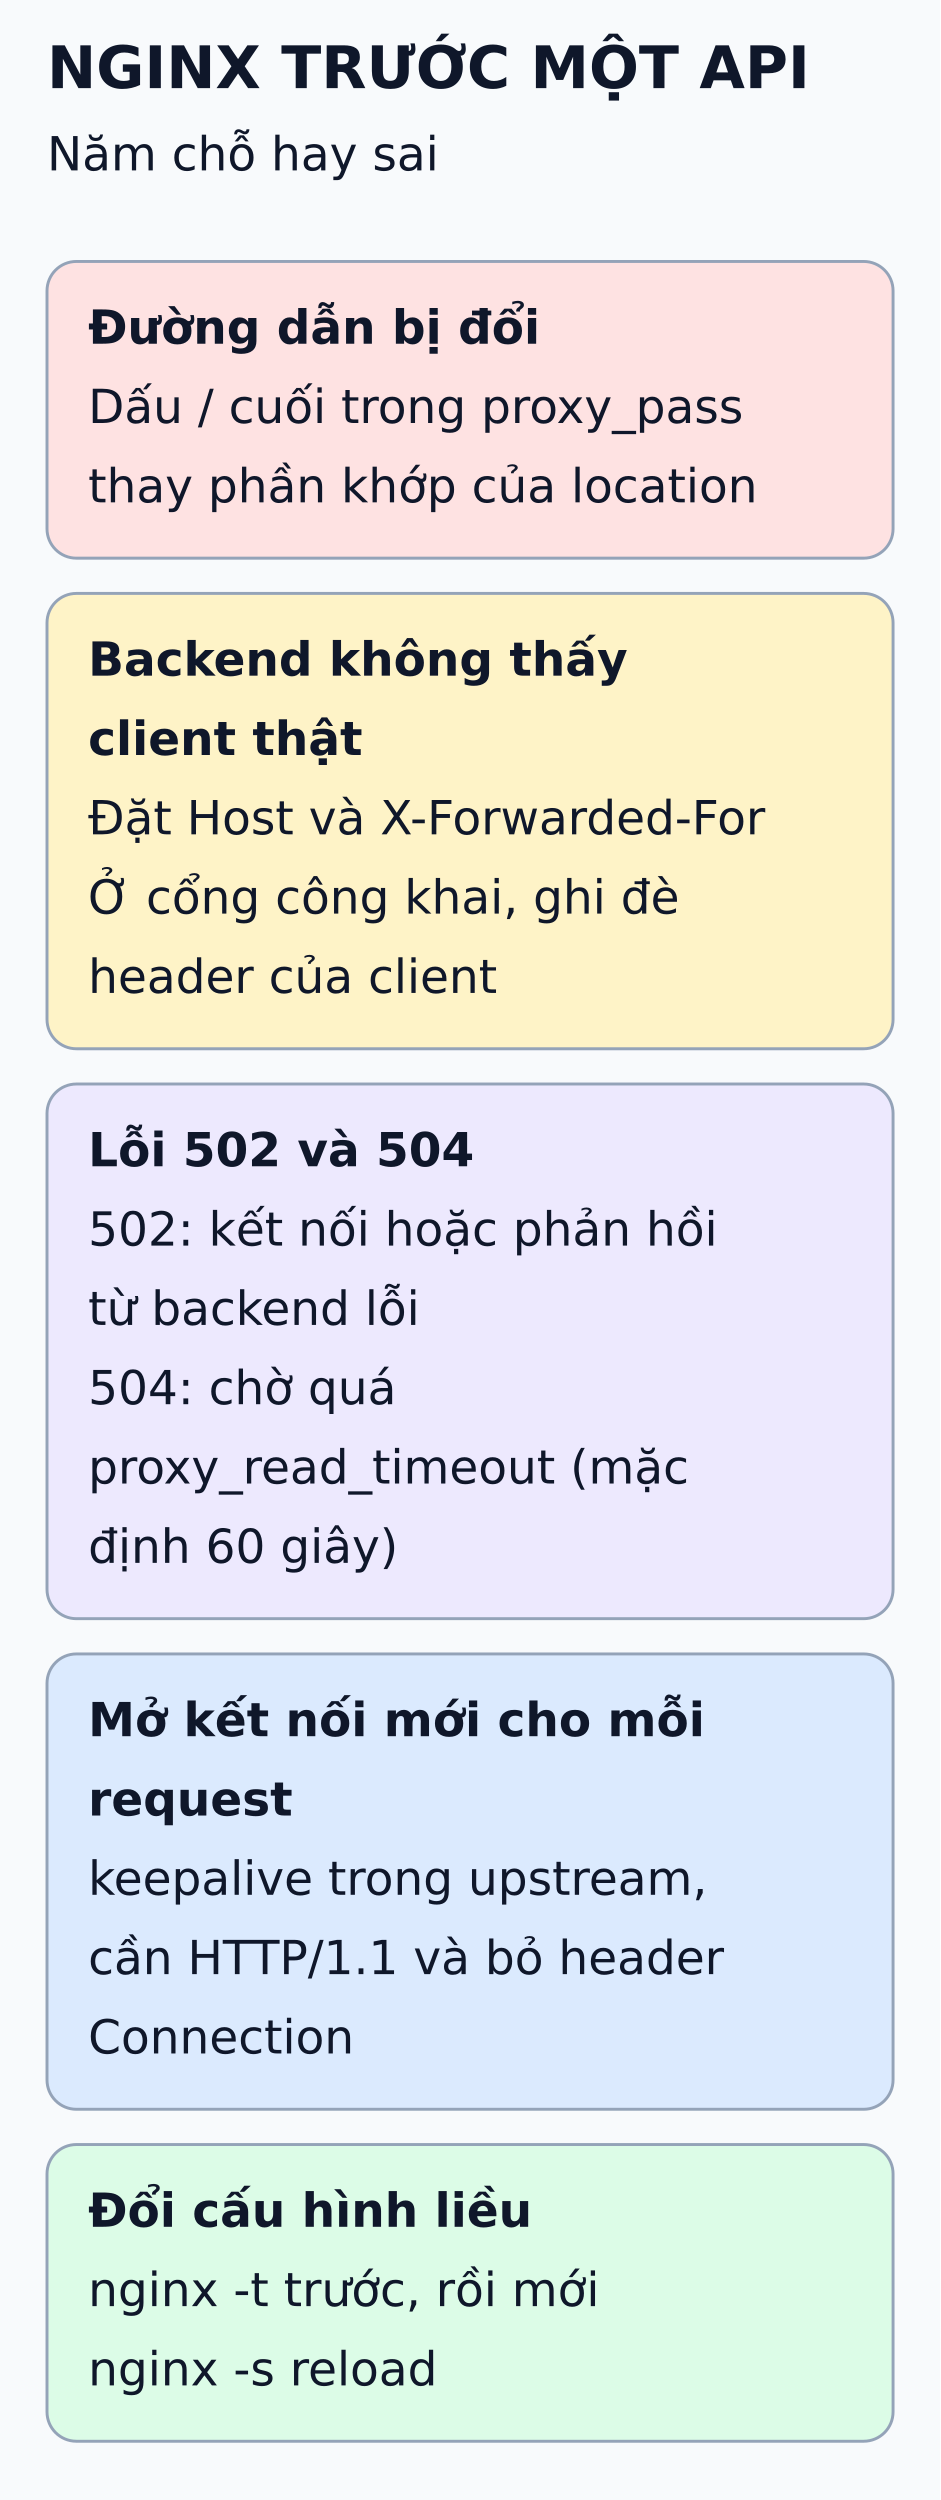
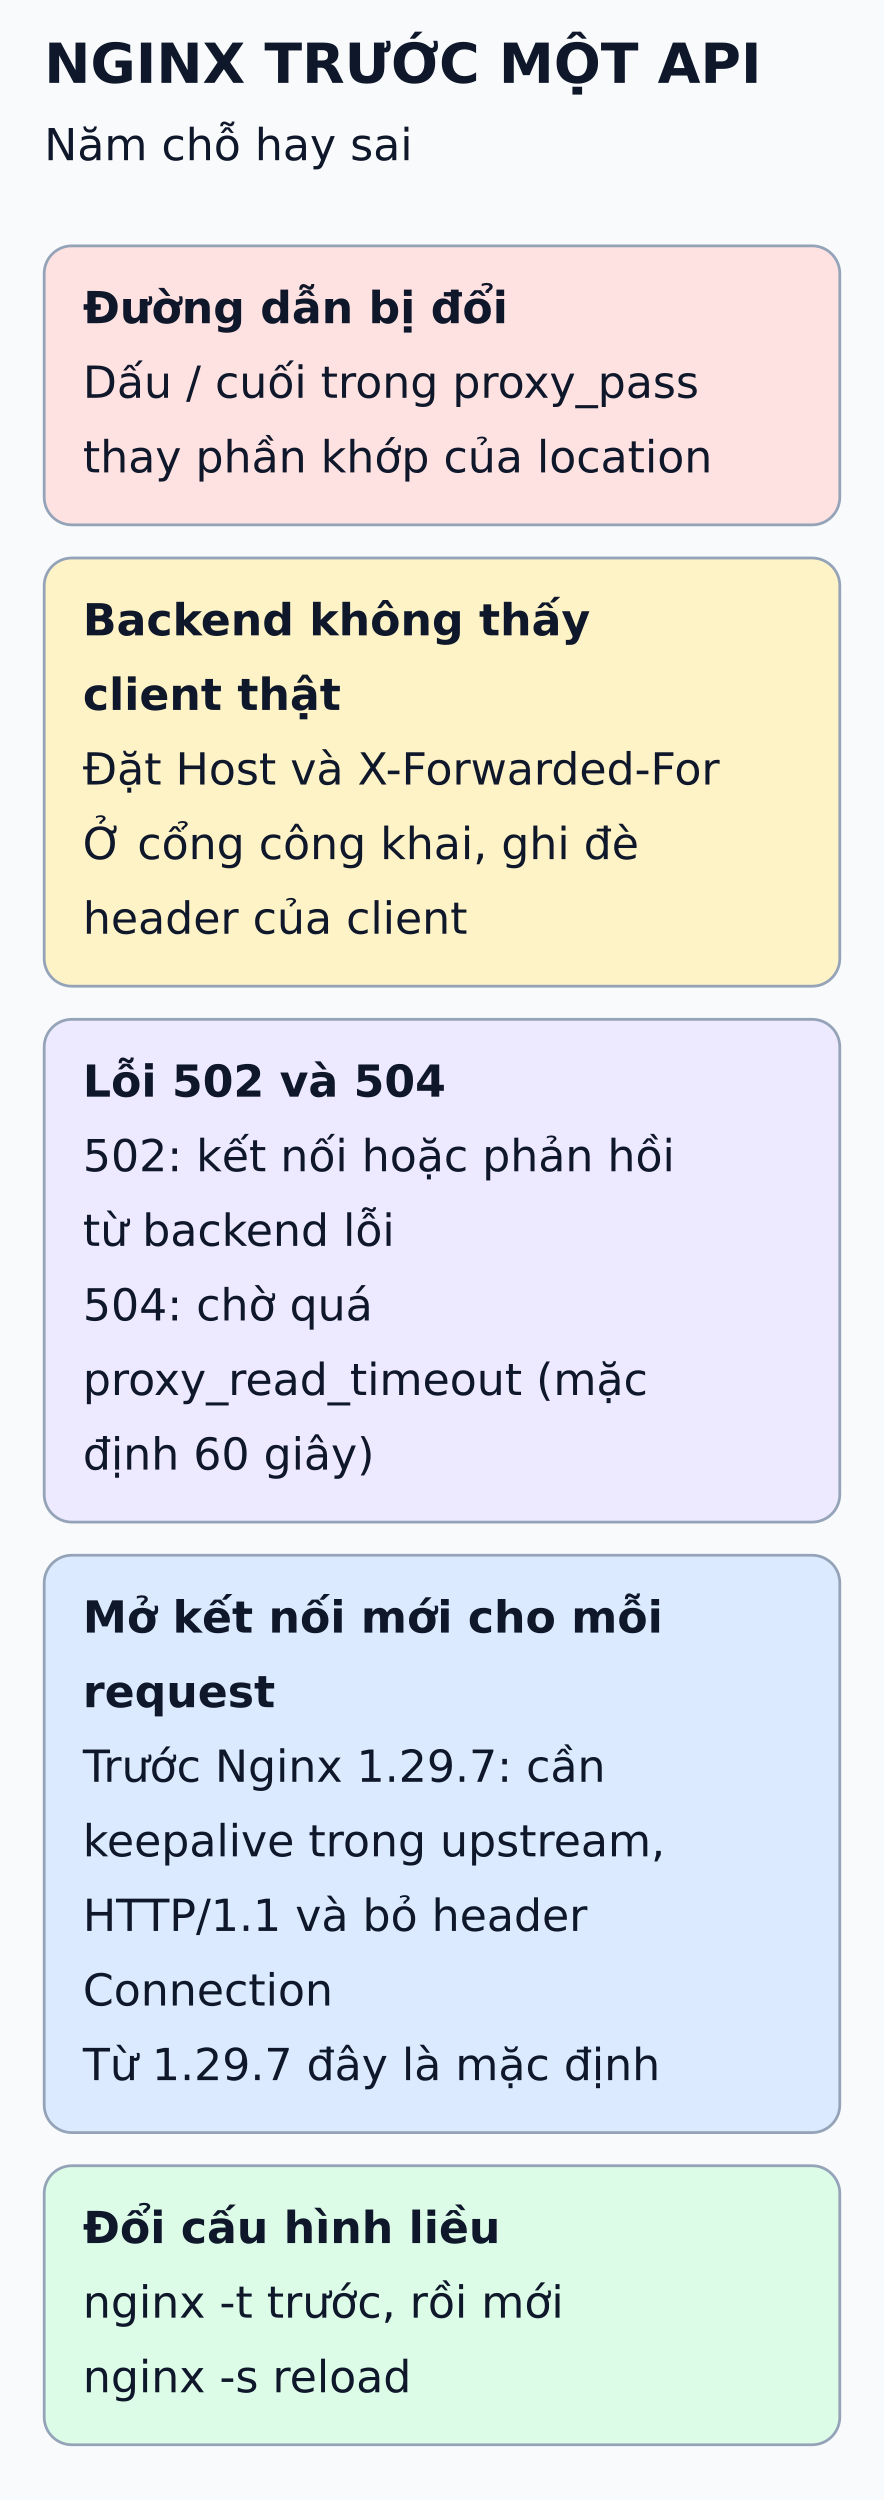
- <svg xmlns="http://www.w3.org/2000/svg" viewBox="0 0 320 851" width="320" height="851" role="img" aria-labelledby="title desc">
+ <svg xmlns="http://www.w3.org/2000/svg" viewBox="0 0 320 905" width="320" height="905" role="img" aria-labelledby="title desc">
  <defs>
    <marker id="arrow" markerWidth="8" markerHeight="8" refX="6" refY="3" orient="auto">
      <path d="M0,0 L6,3 L0,6" fill="none" stroke="#475569" stroke-width="1.5" />
    </marker>
  </defs>
-   <rect width="320" height="851" fill="#f8fafc" />
+   <rect width="320" height="905" fill="#f8fafc" />
  <g font-family="DejaVu Sans, Arial, sans-serif" fill="#0f172a">
    <text x="16" y="30" font-size="20" font-weight="bold">NGINX TRƯỚC MỘT API</text>
    <text x="16" y="58" font-size="16" font-weight="normal">Năm chỗ hay sai</text>
    <rect x="16" y="89" width="288" height="101" rx="10" fill="#fee2e2" stroke="#94a3b8" />
    <text x="30" y="117" font-size="16" font-weight="bold">Đường dẫn bị đổi</text>
    <text x="30" y="144" font-size="16" font-weight="normal">Dấu / cuối trong proxy_pass</text>
    <text x="30" y="171" font-size="16" font-weight="normal">thay phần khớp của location</text>
    <rect x="16" y="202" width="288" height="155" rx="10" fill="#fef3c7" stroke="#94a3b8" />
    <text x="30" y="230" font-size="16" font-weight="bold">Backend không thấy</text>
    <text x="30" y="257" font-size="16" font-weight="bold">client thật</text>
    <text x="30" y="284" font-size="16" font-weight="normal">Đặt Host và X-Forwarded-For</text>
    <text x="30" y="311" font-size="16" font-weight="normal">Ở cổng công khai, ghi đè</text>
    <text x="30" y="338" font-size="16" font-weight="normal">header của client</text>
    <rect x="16" y="369" width="288" height="182" rx="10" fill="#ede9fe" stroke="#94a3b8" />
    <text x="30" y="397" font-size="16" font-weight="bold">Lỗi 502 và 504</text>
    <text x="30" y="424" font-size="16" font-weight="normal">502: kết nối hoặc phản hồi</text>
    <text x="30" y="451" font-size="16" font-weight="normal">từ backend lỗi</text>
    <text x="30" y="478" font-size="16" font-weight="normal">504: chờ quá</text>
    <text x="30" y="505" font-size="16" font-weight="normal">proxy_read_timeout (mặc</text>
    <text x="30" y="532" font-size="16" font-weight="normal">định 60 giây)</text>
-     <rect x="16" y="563" width="288" height="155" rx="10" fill="#dbeafe" stroke="#94a3b8" />
+     <rect x="16" y="563" width="288" height="209" rx="10" fill="#dbeafe" stroke="#94a3b8" />
    <text x="30" y="591" font-size="16" font-weight="bold">Mở kết nối mới cho mỗi</text>
    <text x="30" y="618" font-size="16" font-weight="bold">request</text>
-     <text x="30" y="645" font-size="16" font-weight="normal">keepalive trong upstream,</text>
-     <text x="30" y="672" font-size="16" font-weight="normal">cần HTTP/1.1 và bỏ header</text>
-     <text x="30" y="699" font-size="16" font-weight="normal">Connection</text>
-     <rect x="16" y="730" width="288" height="101" rx="10" fill="#dcfce7" stroke="#94a3b8" />
-     <text x="30" y="758" font-size="16" font-weight="bold">Đổi cấu hình liều</text>
-     <text x="30" y="785" font-size="16" font-weight="normal">nginx -t trước, rồi mới</text>
-     <text x="30" y="812" font-size="16" font-weight="normal">nginx -s reload</text>
+     <text x="30" y="645" font-size="16" font-weight="normal">Trước Nginx 1.29.7: cần</text>
+     <text x="30" y="672" font-size="16" font-weight="normal">keepalive trong upstream,</text>
+     <text x="30" y="699" font-size="16" font-weight="normal">HTTP/1.1 và bỏ header</text>
+     <text x="30" y="726" font-size="16" font-weight="normal">Connection</text>
+     <text x="30" y="753" font-size="16" font-weight="normal">Từ 1.29.7 đây là mặc định</text>
+     <rect x="16" y="784" width="288" height="101" rx="10" fill="#dcfce7" stroke="#94a3b8" />
+     <text x="30" y="812" font-size="16" font-weight="bold">Đổi cấu hình liều</text>
+     <text x="30" y="839" font-size="16" font-weight="normal">nginx -t trước, rồi mới</text>
+     <text x="30" y="866" font-size="16" font-weight="normal">nginx -s reload</text>
  </g>
</svg>
